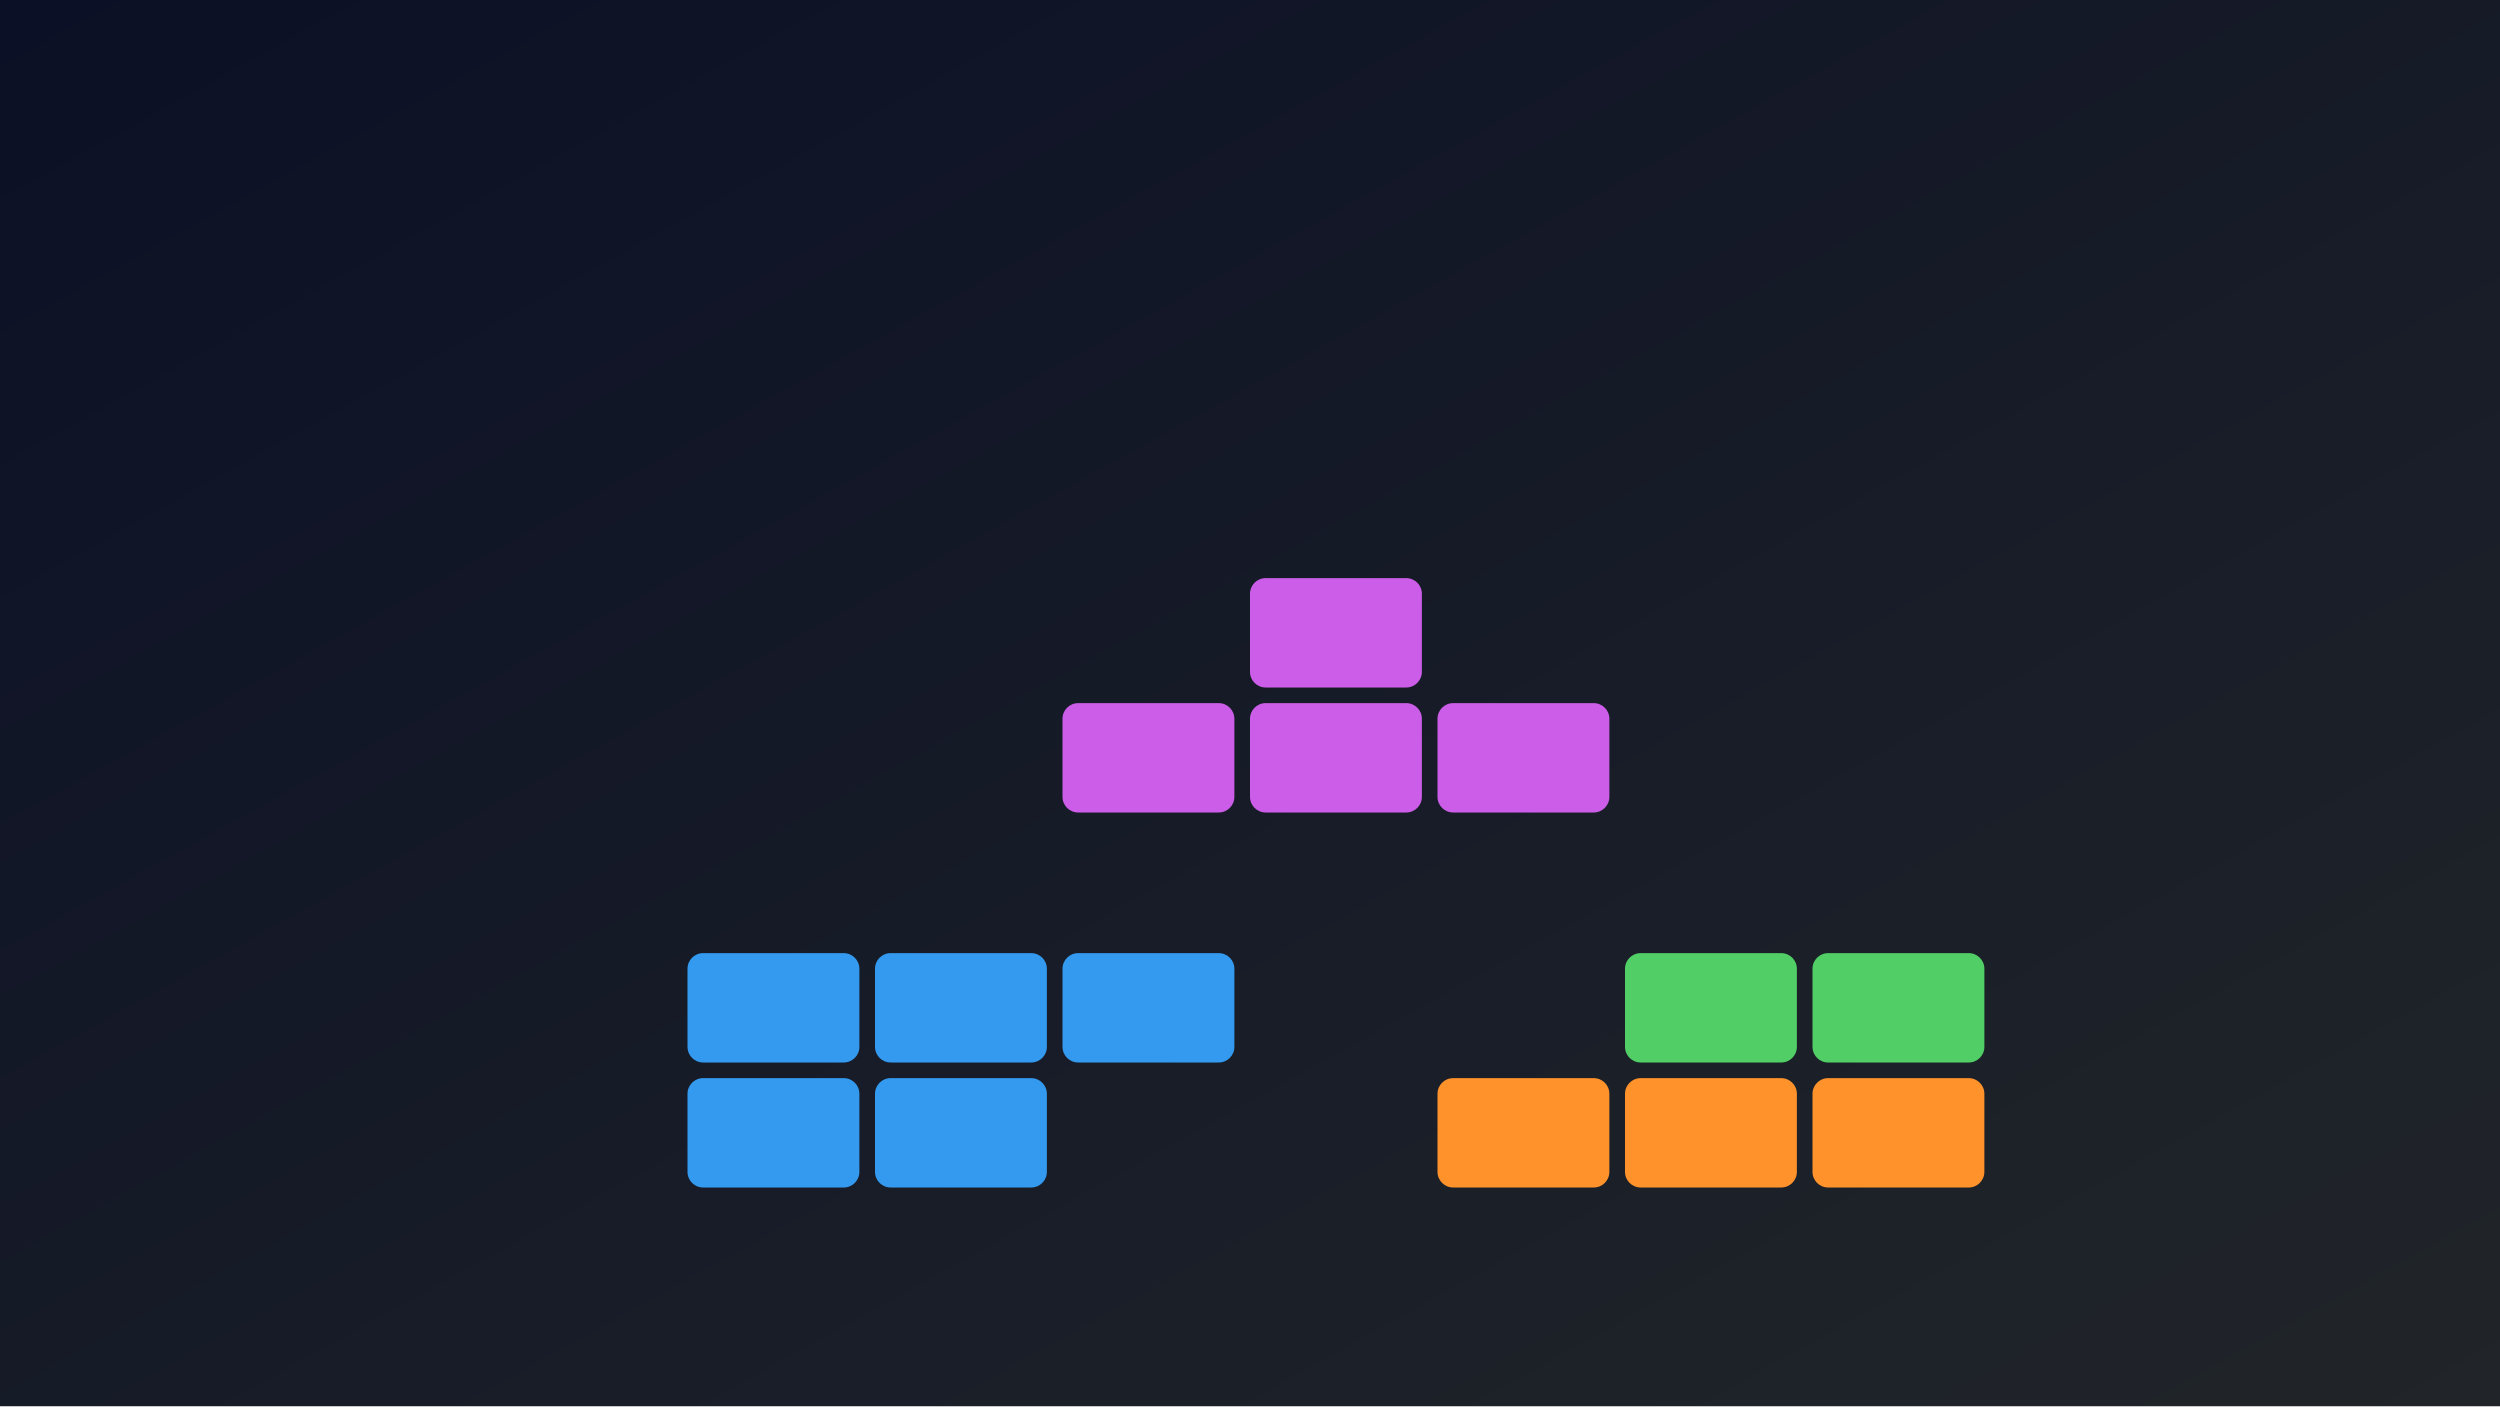
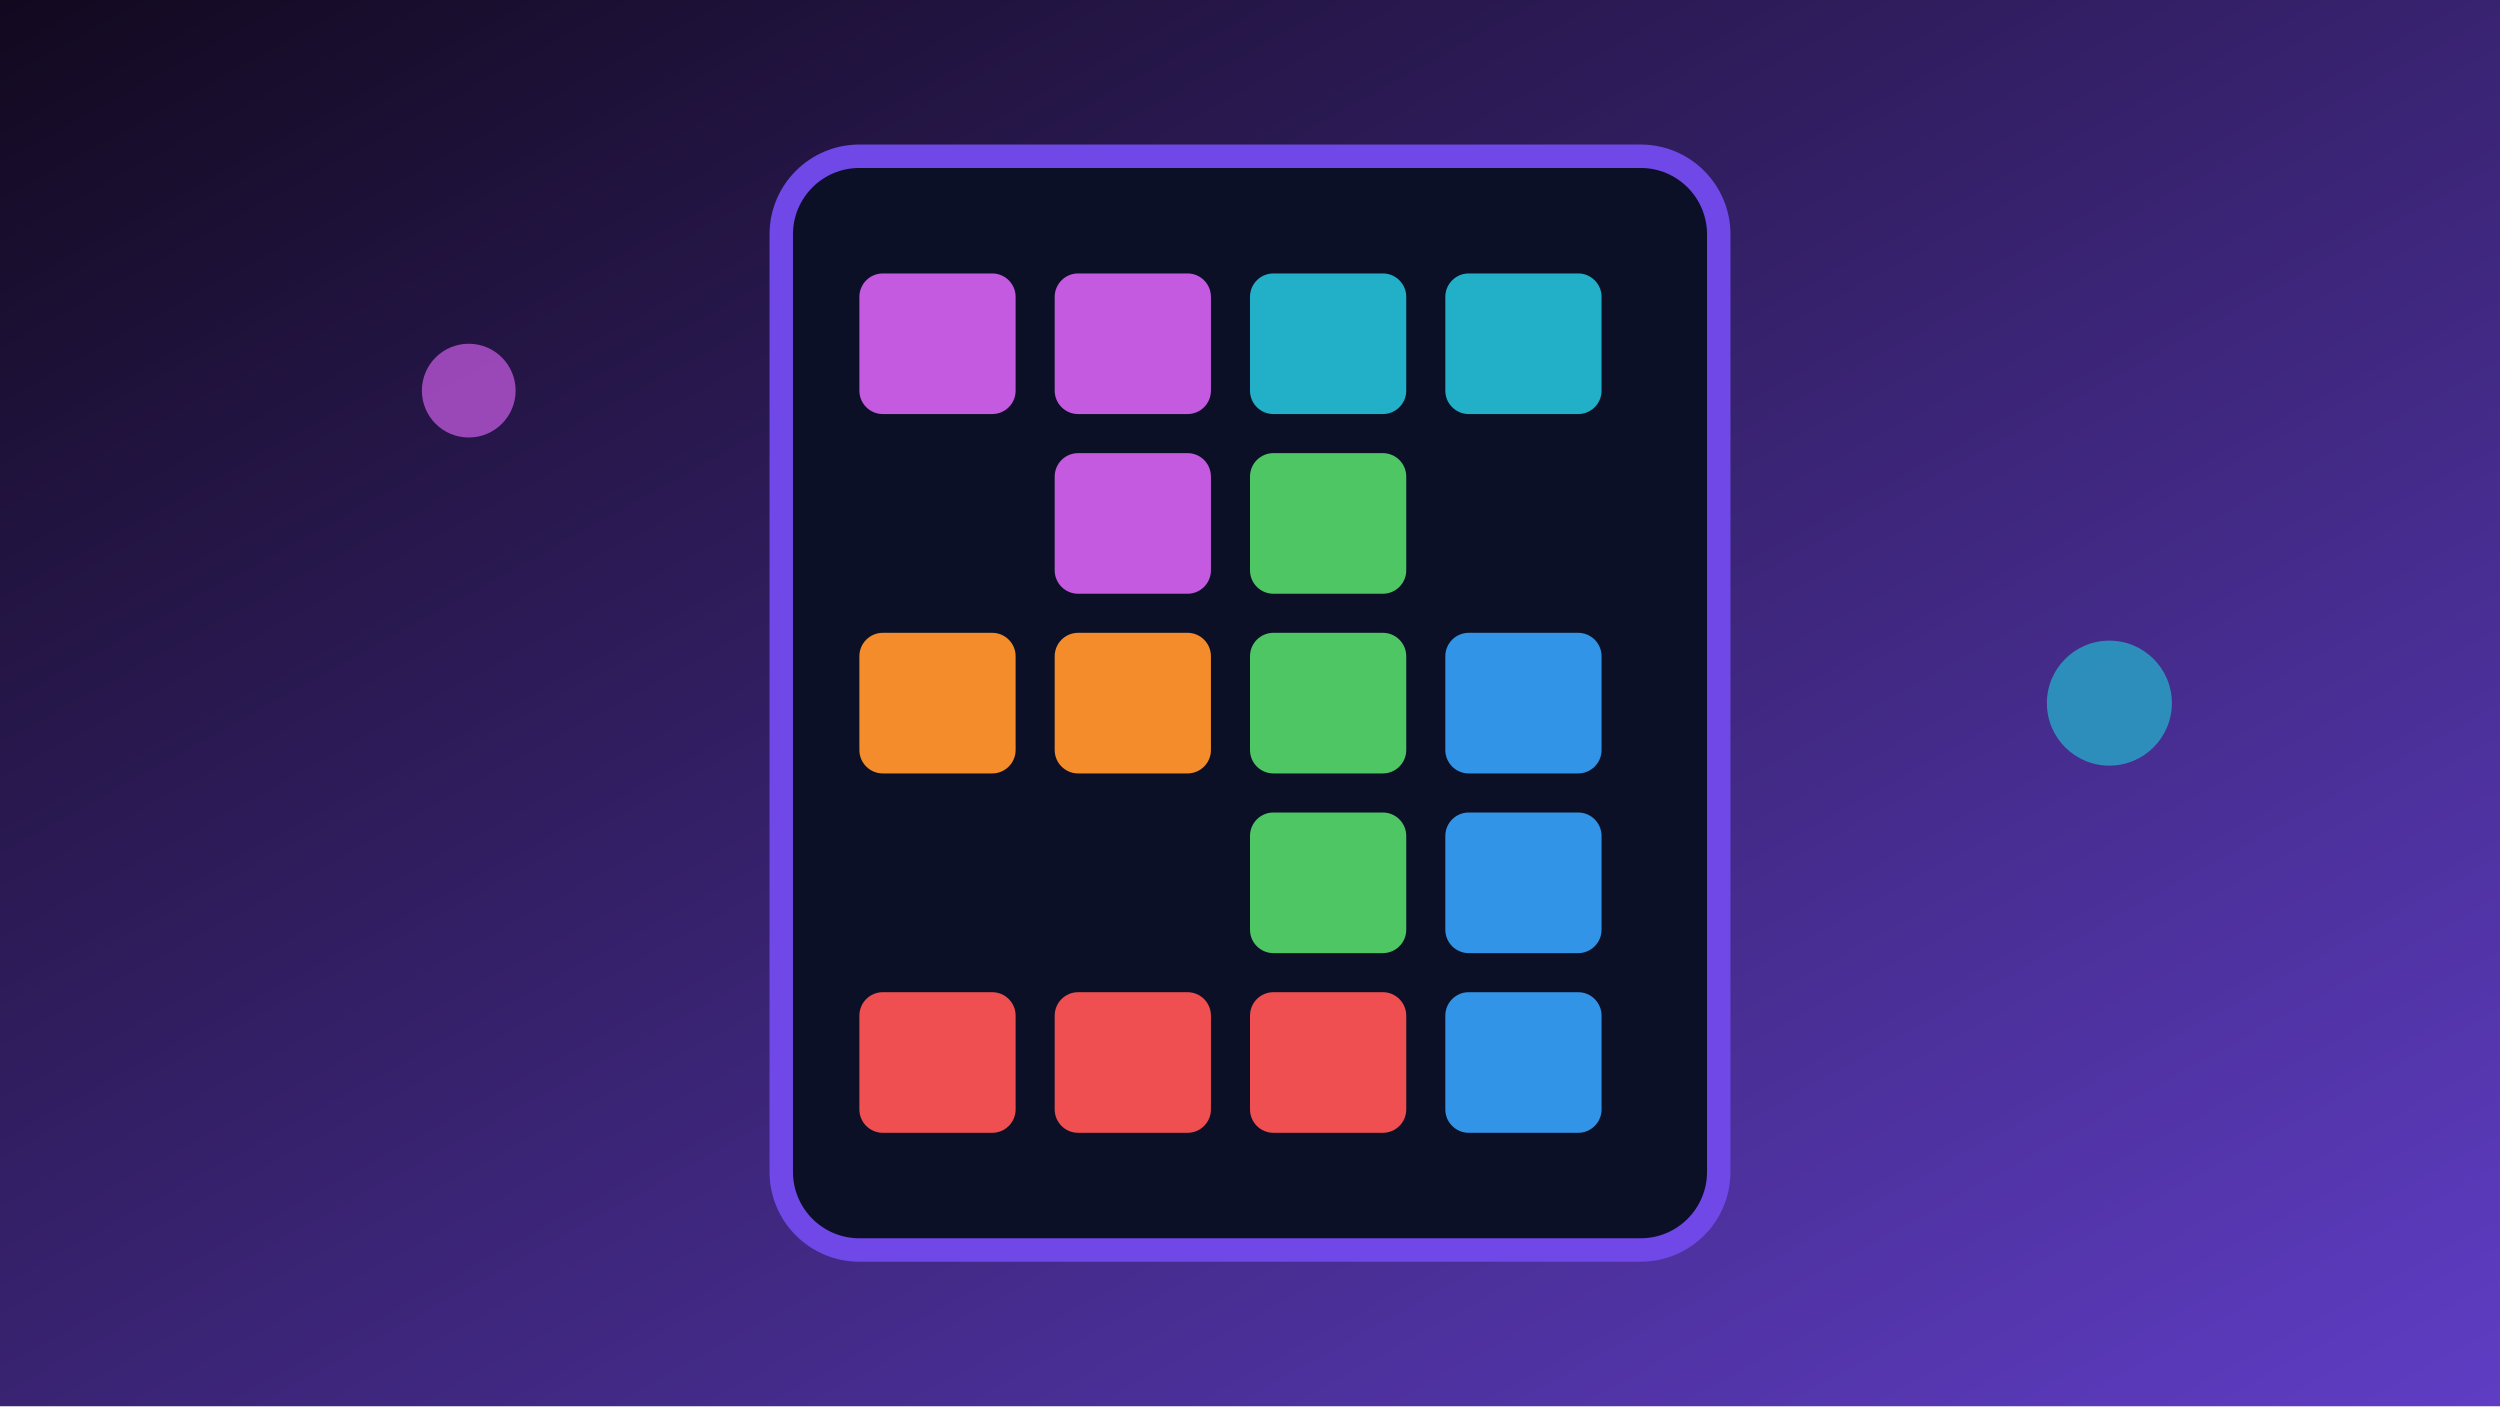
<svg xmlns="http://www.w3.org/2000/svg" viewBox="0 0 320 180" role="img" aria-hidden="true">
  <defs>
    <linearGradient id="g" x1="0" y1="0" x2="1" y2="1">
-       <stop offset="0%" stop-color="#0b1026" />
-       <stop offset="100%" stop-color="#212529" />
+       <stop offset="0%" stop-color="#12091f" />
+       <stop offset="100%" stop-color="#5f3dc4" />
    </linearGradient>
  </defs>
  <rect width="320" height="180" fill="url(#g)" />
-   <rect x="136" y="90" width="22" height="14" rx="2" fill="#cc5de8" />
-   <rect x="160" y="90" width="22" height="14" rx="2" fill="#cc5de8" />
-   <rect x="184" y="90" width="22" height="14" rx="2" fill="#cc5de8" />
-   <rect x="160" y="74" width="22" height="14" rx="2" fill="#cc5de8" />
-   <rect x="88" y="122" width="22" height="14" rx="2" fill="#339af0" />
-   <rect x="112" y="122" width="22" height="14" rx="2" fill="#339af0" />
-   <rect x="136" y="122" width="22" height="14" rx="2" fill="#339af0" />
-   <rect x="208" y="122" width="22" height="14" rx="2" fill="#51cf66" />
-   <rect x="232" y="122" width="22" height="14" rx="2" fill="#51cf66" />
-   <rect x="88" y="138" width="22" height="14" rx="2" fill="#339af0" />
-   <rect x="112" y="138" width="22" height="14" rx="2" fill="#339af0" />
-   <rect x="184" y="138" width="22" height="14" rx="2" fill="#ff922b" />
-   <rect x="208" y="138" width="22" height="14" rx="2" fill="#ff922b" />
-   <rect x="232" y="138" width="22" height="14" rx="2" fill="#ff922b" />
+   <rect x="100" y="20" width="120" height="140" rx="10" fill="#0b1026" stroke="#7048e8" stroke-width="3" />
+   <rect x="110" y="35" width="20" height="18" rx="3" fill="#cc5de8" opacity="0.95" />
+   <rect x="135" y="35" width="20" height="18" rx="3" fill="#cc5de8" opacity="0.95" />
+   <rect x="160" y="35" width="20" height="18" rx="3" fill="#22b8cf" opacity="0.95" />
+   <rect x="185" y="35" width="20" height="18" rx="3" fill="#22b8cf" opacity="0.95" />
+   <rect x="135" y="58" width="20" height="18" rx="3" fill="#cc5de8" opacity="0.95" />
+   <rect x="160" y="58" width="20" height="18" rx="3" fill="#51cf66" opacity="0.95" />
+   <rect x="110" y="81" width="20" height="18" rx="3" fill="#ff922b" opacity="0.95" />
+   <rect x="135" y="81" width="20" height="18" rx="3" fill="#ff922b" opacity="0.95" />
+   <rect x="160" y="81" width="20" height="18" rx="3" fill="#51cf66" opacity="0.95" />
+   <rect x="185" y="81" width="20" height="18" rx="3" fill="#339af0" opacity="0.95" />
+   <rect x="160" y="104" width="20" height="18" rx="3" fill="#51cf66" opacity="0.95" />
+   <rect x="185" y="104" width="20" height="18" rx="3" fill="#339af0" opacity="0.95" />
+   <rect x="110" y="127" width="20" height="18" rx="3" fill="#fa5252" opacity="0.95" />
+   <rect x="135" y="127" width="20" height="18" rx="3" fill="#fa5252" opacity="0.95" />
+   <rect x="160" y="127" width="20" height="18" rx="3" fill="#fa5252" opacity="0.95" />
+   <rect x="185" y="127" width="20" height="18" rx="3" fill="#339af0" opacity="0.95" />
+   <circle cx="60" cy="50" r="6" fill="#cc5de8" opacity="0.7" />
+   <circle cx="270" cy="90" r="8" fill="#22b8cf" opacity="0.7" />
</svg>
